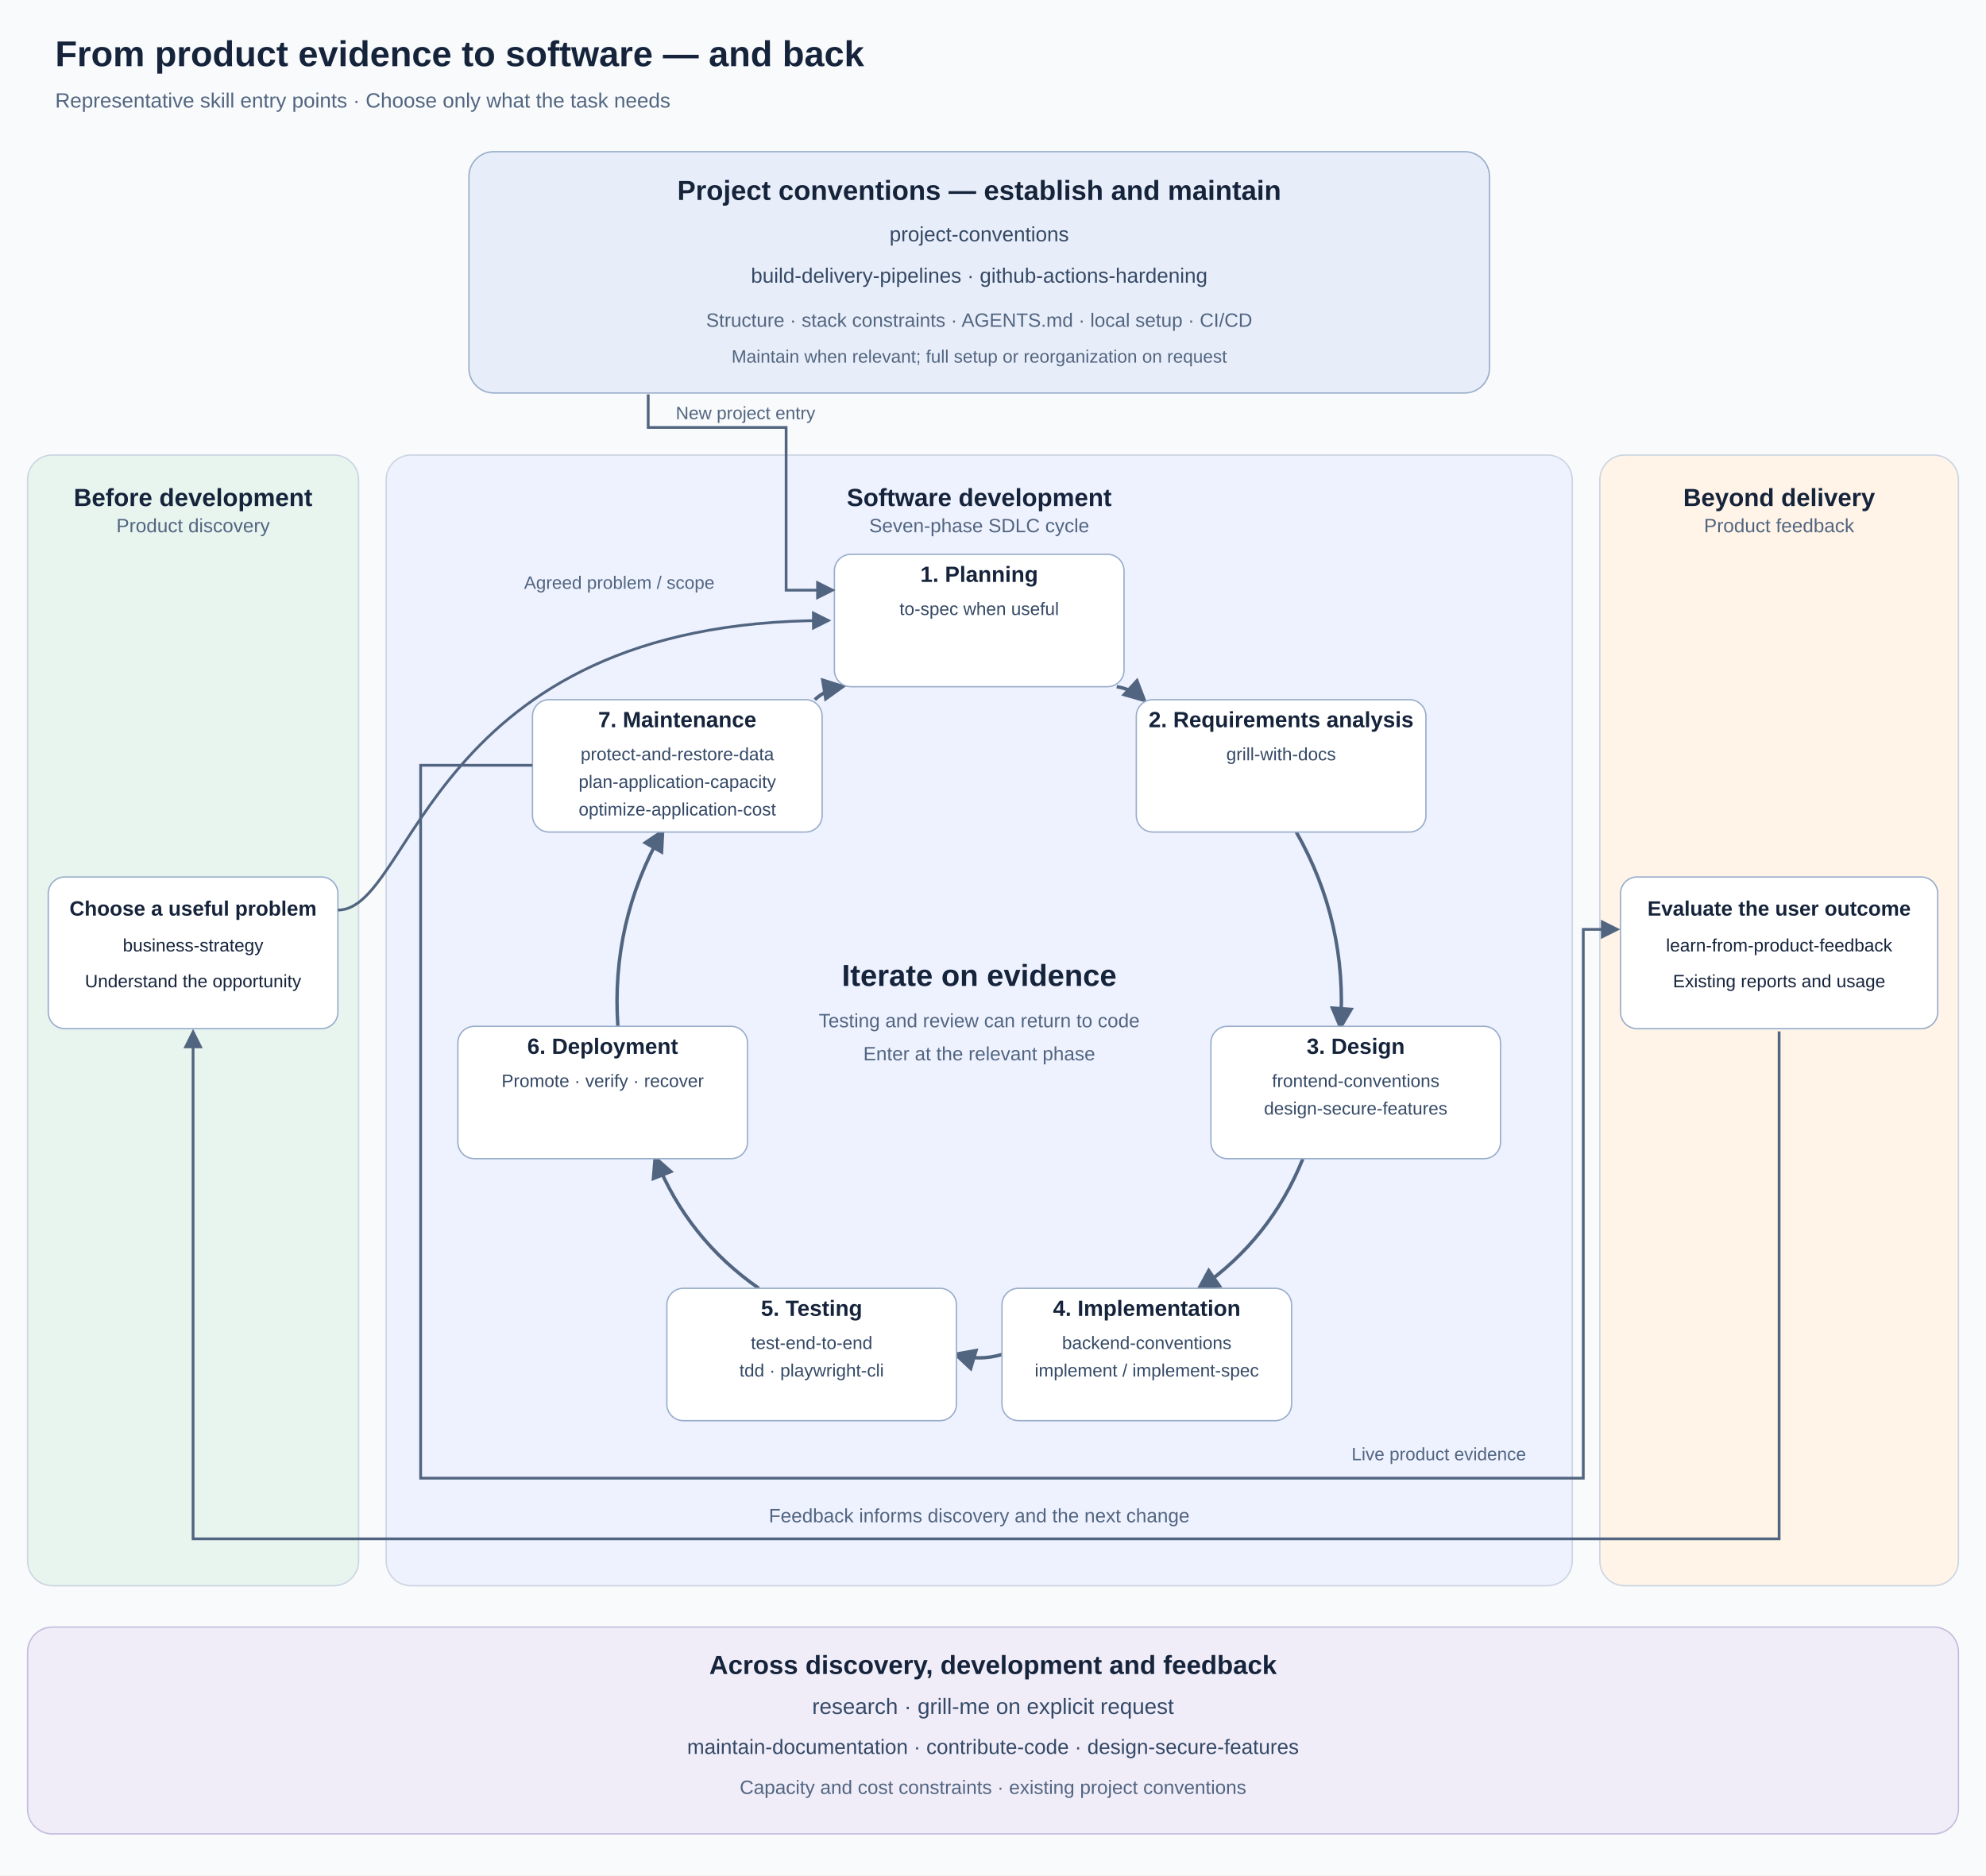
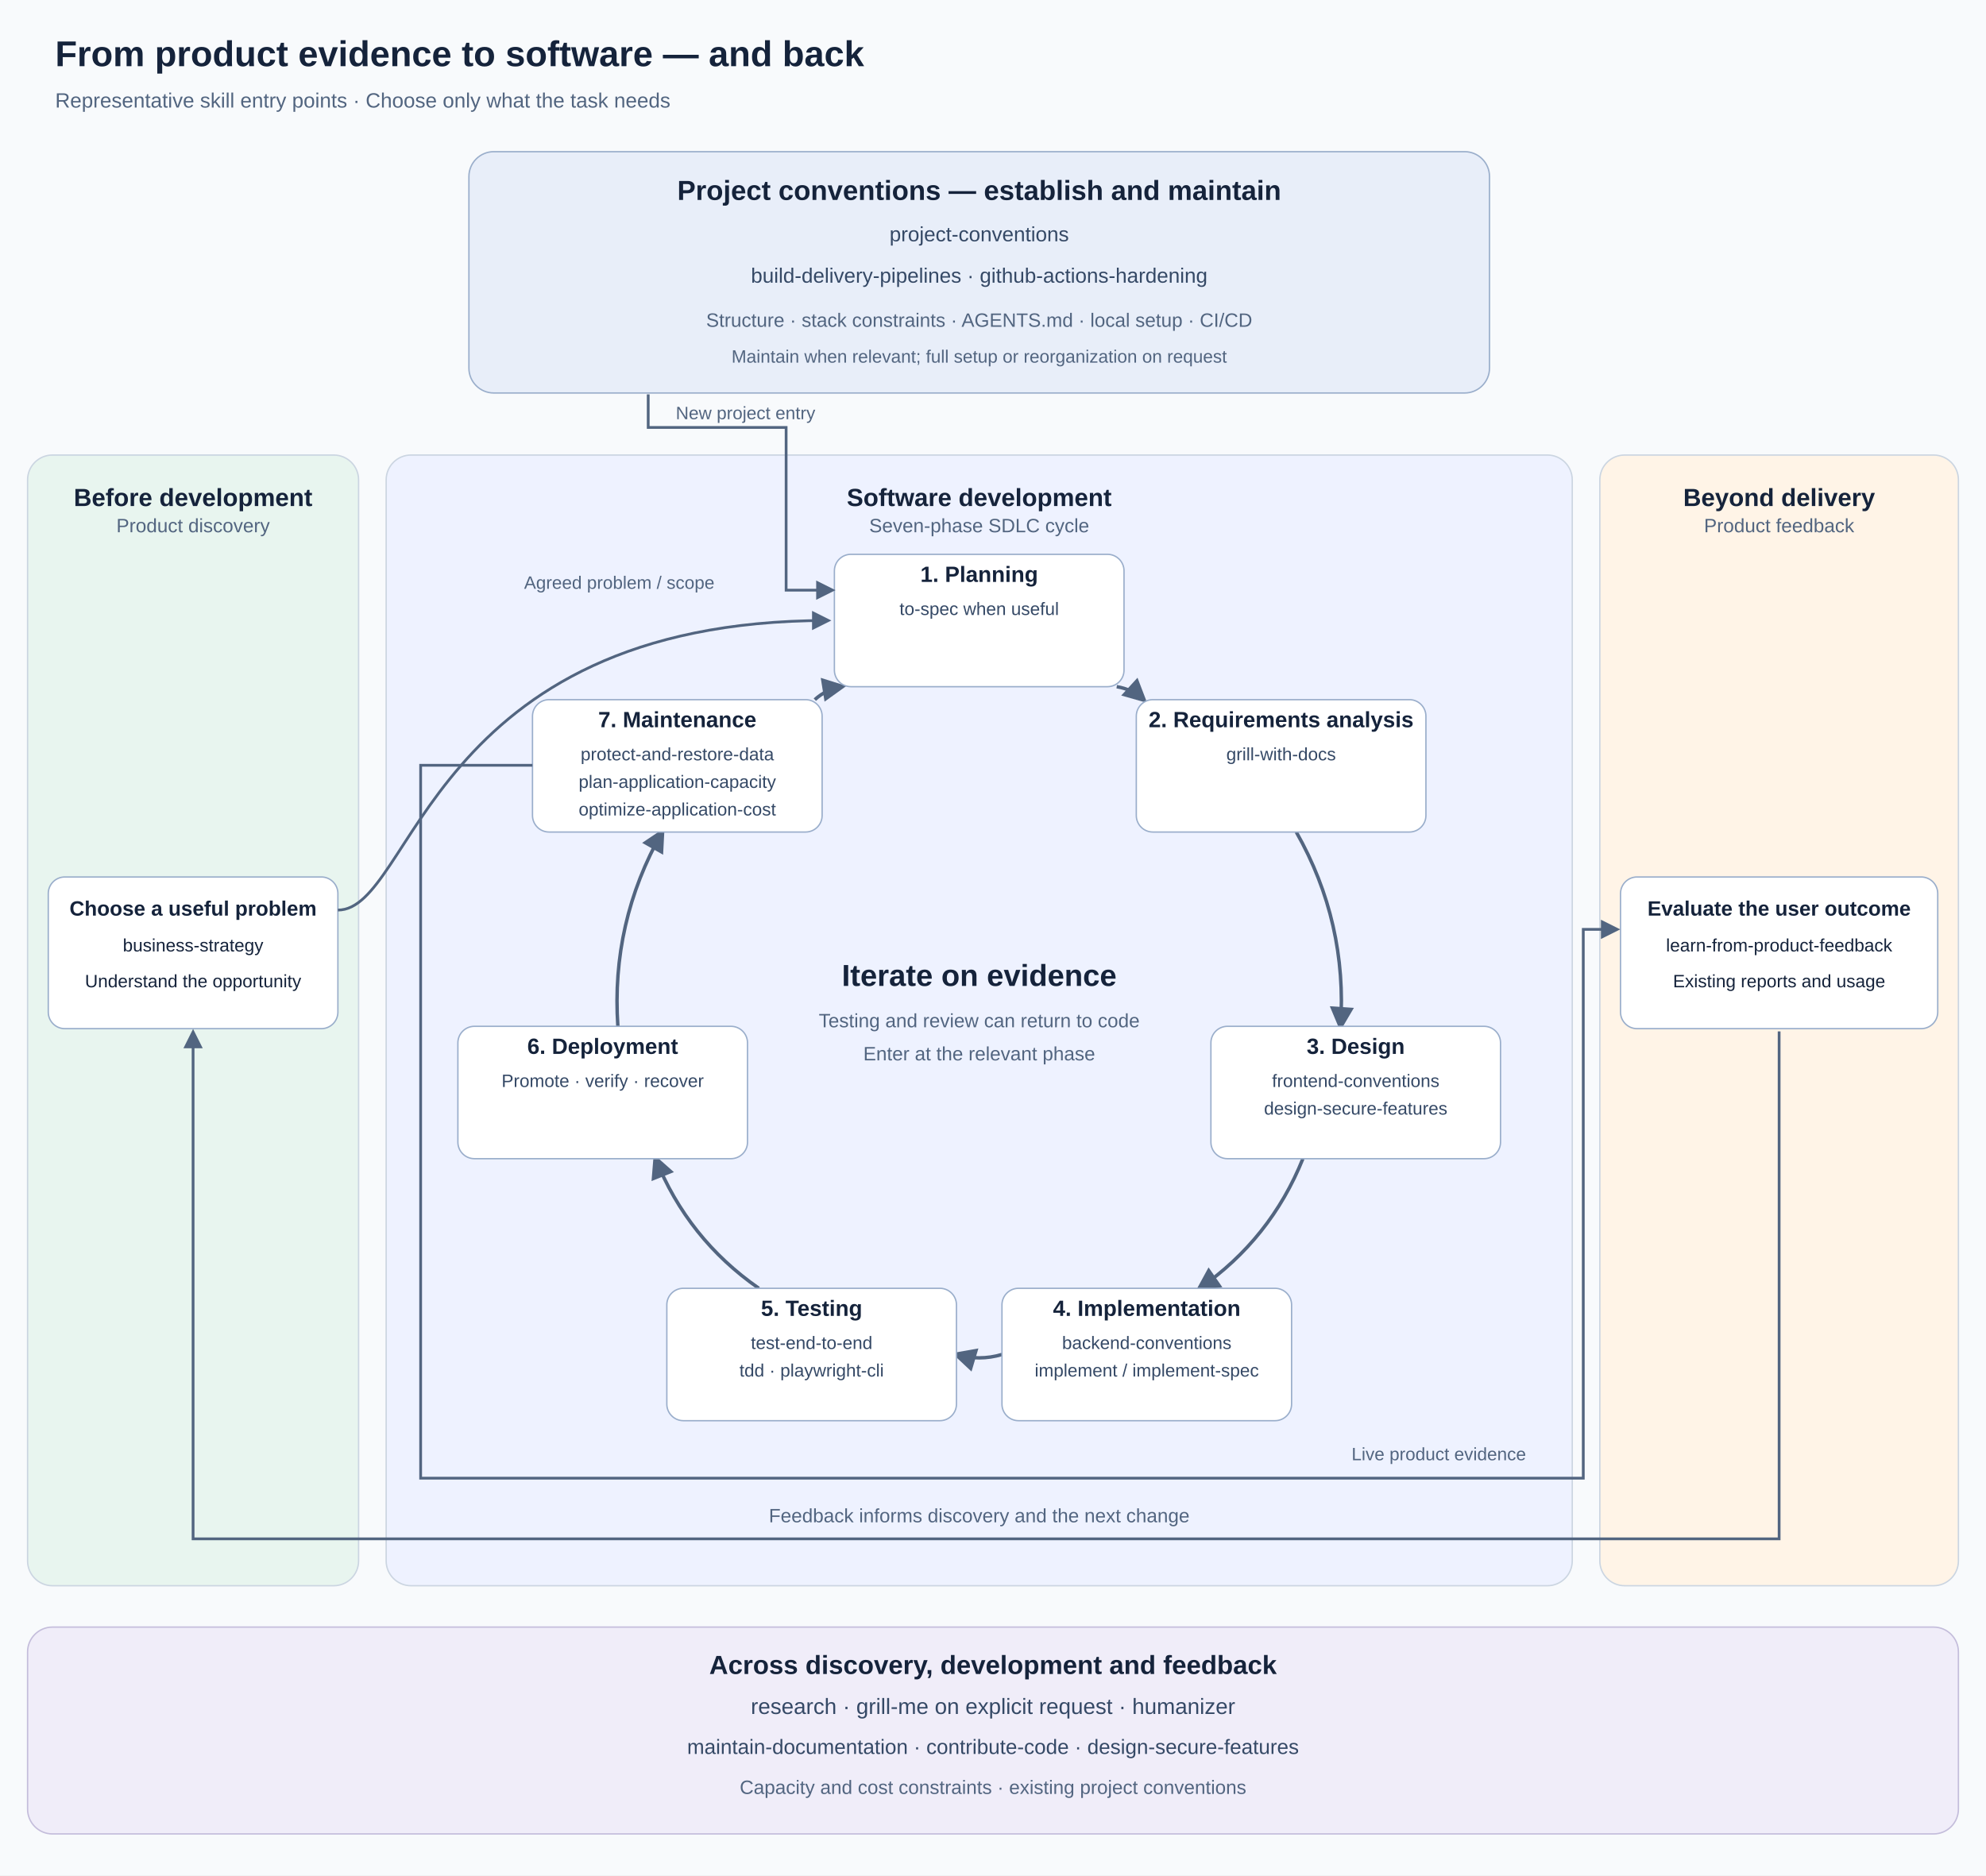
<svg xmlns="http://www.w3.org/2000/svg" viewBox="0 0 1440 1360" role="img" aria-labelledby="title desc">
  <defs>
    <marker id="arrow" viewBox="0 0 10 10" refX="8" refY="5" markerWidth="7" markerHeight="7" orient="auto-start-reverse">
      <path d="M 0 0 L 10 5 L 0 10 z" fill="#526580" />
    </marker>
  </defs>
  <rect width="1440" height="1360" fill="#f8fafc" />
  <g font-family="Arial, Helvetica, sans-serif">
    <text x="40" y="48" font-size="26" font-weight="700" fill="#15233b">From product evidence to software — and back</text>
    <text x="40" y="78" font-size="15" fill="#526580">Representative skill entry points · Choose only what the task needs</text>
    <rect x="340" y="110" width="740" height="175" rx="18" fill="#e8eef9" stroke="#9aaecb" />
    <text x="710" y="145" text-anchor="middle" font-size="20" font-weight="700" fill="#15233b">Project conventions — establish and maintain</text>
    <text x="710" y="175" text-anchor="middle" font-size="15" fill="#354966">project-conventions</text>
    <text x="710" y="205" text-anchor="middle" font-size="15" fill="#354966">build-delivery-pipelines · github-actions-hardening</text>
    <text x="710" y="237" text-anchor="middle" font-size="14" fill="#526580">Structure · stack constraints · AGENTS.md · local setup · CI/CD</text>
    <text x="710" y="263" text-anchor="middle" font-size="13" fill="#526580">Maintain when relevant; full setup or reorganization on request</text>
    <g transform="translate(0 220)">
      <rect x="20" y="110" width="240" height="820" rx="18" fill="#e8f5ef" stroke="#cbd5e1" />
      <text x="140.0" y="147" text-anchor="middle" font-size="18" font-weight="700" fill="#15233b">Before development</text>
      <text x="140.0" y="166" text-anchor="middle" font-size="14" fill="#526580">Product discovery</text>
      <rect x="280" y="110" width="860" height="820" rx="18" fill="#eef2ff" stroke="#cbd5e1" />
      <text x="710.0" y="147" text-anchor="middle" font-size="18" font-weight="700" fill="#15233b">Software development</text>
      <text x="710.0" y="166" text-anchor="middle" font-size="14" fill="#526580">Seven-phase SDLC cycle</text>
      <rect x="1160" y="110" width="260" height="820" rx="18" fill="#fff4e7" stroke="#cbd5e1" />
      <text x="1290.0" y="147" text-anchor="middle" font-size="18" font-weight="700" fill="#15233b">Beyond delivery</text>
      <text x="1290.0" y="166" text-anchor="middle" font-size="14" fill="#526580">Product feedback</text>
      <path d="M 809.7 278.0 Q 820.9 279.8 829.2 287.4" fill="none" stroke="#526580" stroke-width="2.5" marker-end="url(#arrow)" />
      <path d="M 939.9 383.4 Q 977.1 449.0 972.0 524.3" fill="none" stroke="#526580" stroke-width="2.5" marker-end="url(#arrow)" />
      <path d="M 944.7 620.3 Q 921.3 678.5 869.8 714.3" fill="none" stroke="#526580" stroke-width="2.5" marker-end="url(#arrow)" />
      <path d="M 726.5 762.3 Q 710.0 767.2 693.5 762.3" fill="none" stroke="#526580" stroke-width="2.5" marker-end="url(#arrow)" />
      <path d="M 550.2 714.3 Q 498.7 678.5 475.3 620.3" fill="none" stroke="#526580" stroke-width="2.5" marker-end="url(#arrow)" />
      <path d="M 448.0 524.3 Q 442.9 449.0 480.1 383.4" fill="none" stroke="#526580" stroke-width="2.5" marker-end="url(#arrow)" />
      <path d="M 590.8 287.4 Q 599.1 279.8 610.3 278.0" fill="none" stroke="#526580" stroke-width="2.5" marker-end="url(#arrow)" />
      <text x="710" y="495" text-anchor="middle" font-size="22" font-weight="700" fill="#15233b">Iterate on evidence</text>
      <text x="710" y="525" text-anchor="middle" font-size="14" fill="#526580">Testing and review can return to code</text>
      <text x="710" y="549" text-anchor="middle" font-size="14" fill="#526580">Enter at the relevant phase</text>
      <rect x="605.0" y="182.0" width="210" height="96" rx="12" fill="white" stroke="#9aaecb" />
      <text x="710.0" y="202.0" text-anchor="middle" font-size="16" font-weight="700" fill="#15233b">1. Planning</text>
      <text x="710.0" y="226.0" text-anchor="middle" font-size="13" fill="#354966">to-spec when useful</text>
      <rect x="823.9" y="287.4" width="210" height="96" rx="12" fill="white" stroke="#9aaecb" />
      <text x="928.9" y="307.4" text-anchor="middle" font-size="16" font-weight="700" fill="#15233b">2. Requirements analysis</text>
      <text x="928.9" y="331.4" text-anchor="middle" font-size="13" fill="#354966">grill-with-docs</text>
      <rect x="878.0" y="524.3" width="210" height="96" rx="12" fill="white" stroke="#9aaecb" />
      <text x="983.0" y="544.3" text-anchor="middle" font-size="16" font-weight="700" fill="#15233b">3. Design</text>
      <text x="983.0" y="568.3" text-anchor="middle" font-size="13" fill="#354966">frontend-conventions</text>
      <text x="983.0" y="588.3" text-anchor="middle" font-size="13" fill="#354966">design-secure-features</text>
      <rect x="726.5" y="714.3" width="210" height="96" rx="12" fill="white" stroke="#9aaecb" />
      <text x="831.5" y="734.3" text-anchor="middle" font-size="16" font-weight="700" fill="#15233b">4. Implementation</text>
      <text x="831.5" y="758.3" text-anchor="middle" font-size="13" fill="#354966">backend-conventions</text>
      <text x="831.5" y="778.3" text-anchor="middle" font-size="13" fill="#354966">implement / implement-spec</text>
      <rect x="483.5" y="714.3" width="210" height="96" rx="12" fill="white" stroke="#9aaecb" />
      <text x="588.5" y="734.3" text-anchor="middle" font-size="16" font-weight="700" fill="#15233b">5. Testing</text>
      <text x="588.5" y="758.3" text-anchor="middle" font-size="13" fill="#354966">test-end-to-end</text>
      <text x="588.5" y="778.3" text-anchor="middle" font-size="13" fill="#354966">tdd · playwright-cli</text>
      <rect x="332.0" y="524.3" width="210" height="96" rx="12" fill="white" stroke="#9aaecb" />
      <text x="437.0" y="544.3" text-anchor="middle" font-size="16" font-weight="700" fill="#15233b">6. Deployment</text>
      <text x="437.0" y="568.3" text-anchor="middle" font-size="13" fill="#354966">Promote · verify · recover</text>
      <rect x="386.1" y="287.4" width="210" height="96" rx="12" fill="white" stroke="#9aaecb" />
      <text x="491.1" y="307.4" text-anchor="middle" font-size="16" font-weight="700" fill="#15233b">7. Maintenance</text>
      <text x="491.1" y="331.4" text-anchor="middle" font-size="13" fill="#354966">protect-and-restore-data</text>
      <text x="491.1" y="351.4" text-anchor="middle" font-size="13" fill="#354966">plan-application-capacity</text>
      <text x="491.1" y="371.4" text-anchor="middle" font-size="13" fill="#354966">optimize-application-cost</text>
      <rect x="35" y="416" width="210" height="110" rx="12" fill="white" stroke="#9aaecb" />
      <text x="140.0" y="444" text-anchor="middle" font-size="15" fill="#15233b" font-weight="700">Choose a useful problem</text>
      <text x="140.0" y="470" text-anchor="middle" font-size="13" fill="#15233b" font-weight="400">business-strategy</text>
      <text x="140.0" y="496" text-anchor="middle" font-size="13" fill="#15233b" font-weight="400">Understand the opportunity</text>
      <rect x="1175" y="416" width="230" height="110" rx="12" fill="white" stroke="#9aaecb" />
      <text x="1290.0" y="444" text-anchor="middle" font-size="15" fill="#15233b" font-weight="700">Evaluate the user outcome</text>
      <text x="1290.0" y="470" text-anchor="middle" font-size="13" fill="#15233b" font-weight="400">learn-from-product-feedback</text>
      <text x="1290.0" y="496" text-anchor="middle" font-size="13" fill="#15233b" font-weight="400">Existing reports and usage</text>
      <path d="M 245 440 C 300 440 310 230 600 230" fill="none" stroke="#526580" stroke-width="2" marker-end="url(#arrow)" />
      <text x="380" y="207" font-size="13" fill="#526580">Agreed problem / scope</text>
      <path d="M 386 335 H 305 V 852 H 1148 V 454 H 1172" fill="none" stroke="#526580" stroke-width="2" marker-end="url(#arrow)" />
      <text x="980" y="839" font-size="13" fill="#526580">Live product evidence</text>
      <path d="M 1290 528 V 896 H 140 V 529" fill="none" stroke="#526580" stroke-width="2" marker-end="url(#arrow)" />
      <text x="710" y="884" text-anchor="middle" font-size="14" fill="#526580">Feedback informs discovery and the next change</text>
    </g>
    <path d="M 470 286 V 310 H 570 V 428 H 603" fill="none" stroke="#526580" stroke-width="2" marker-end="url(#arrow)" />
    <text x="490" y="304" font-size="13" fill="#526580">New project entry</text>
    <rect x="20" y="1180" width="1400" height="150" rx="18" fill="#f0edf9" stroke="#c4bddb" />
    <text x="720" y="1214" text-anchor="middle" font-size="19" font-weight="700" fill="#15233b">Across discovery, development and feedback</text>
-     <text x="720" y="1243" text-anchor="middle" font-size="16" fill="#354966">research · grill-me on explicit request</text>
+     <text x="720" y="1243" text-anchor="middle" font-size="16" fill="#354966">research · grill-me on explicit request · humanizer</text>
    <text x="720" y="1272" text-anchor="middle" font-size="15" fill="#354966">maintain-documentation · contribute-code · design-secure-features</text>
    <text x="720" y="1301" text-anchor="middle" font-size="14" fill="#526580">Capacity and cost constraints · existing project conventions</text>
  </g>
</svg>
